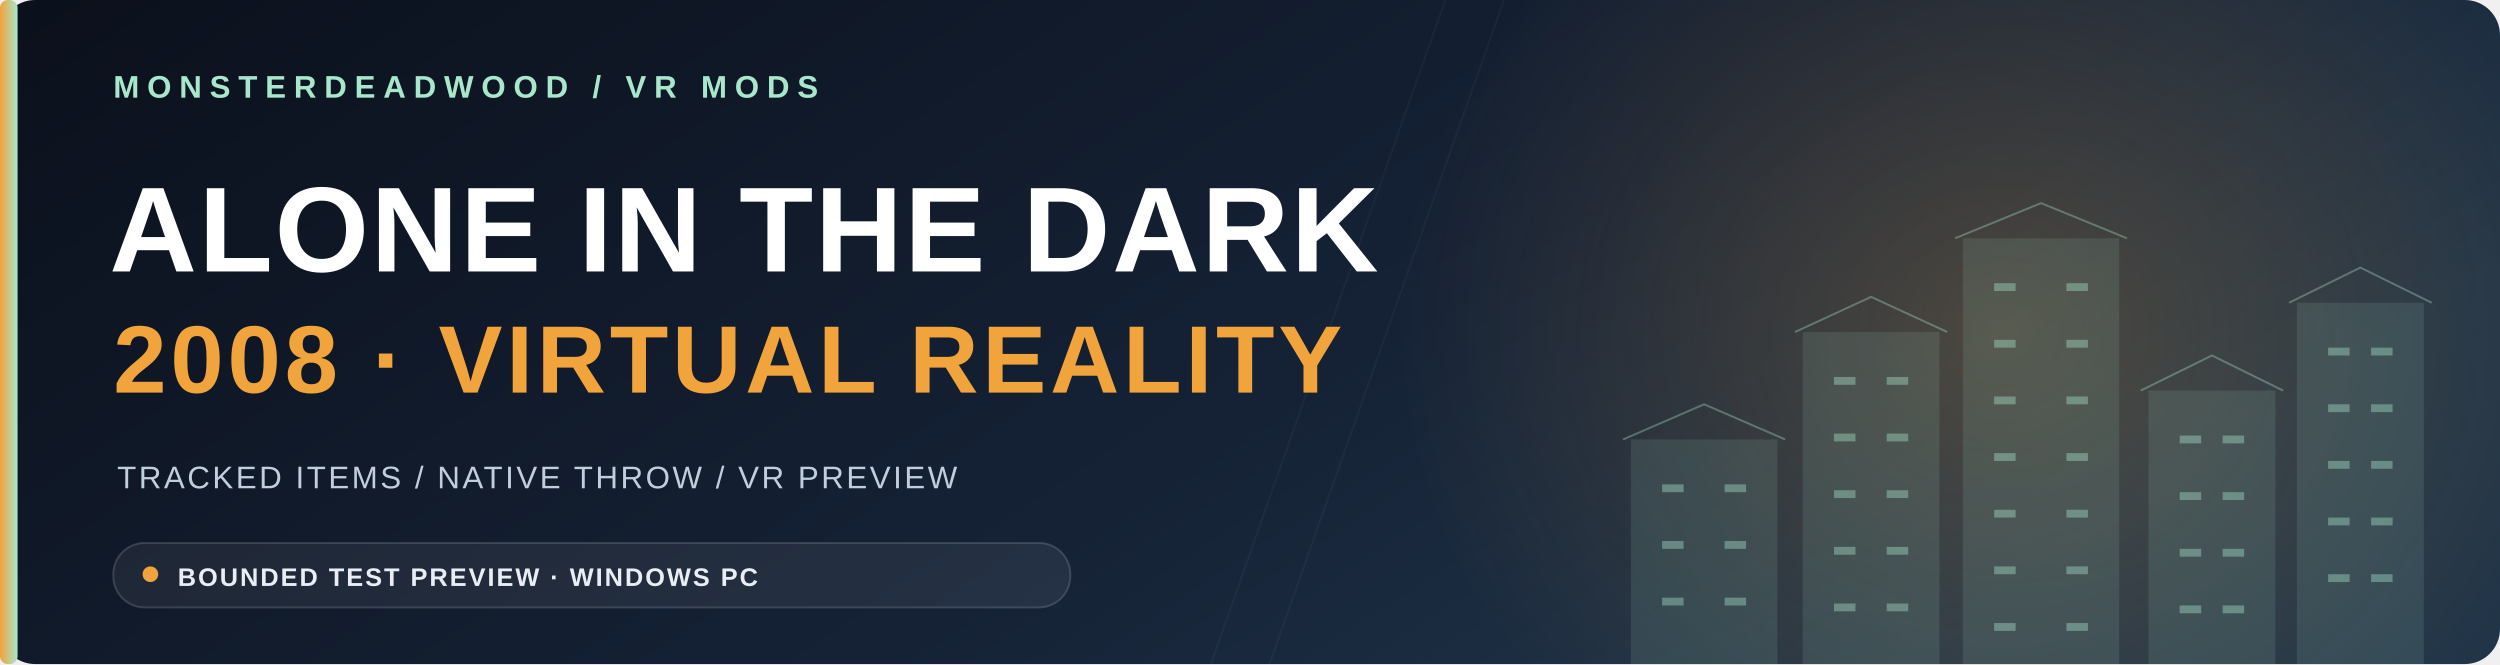
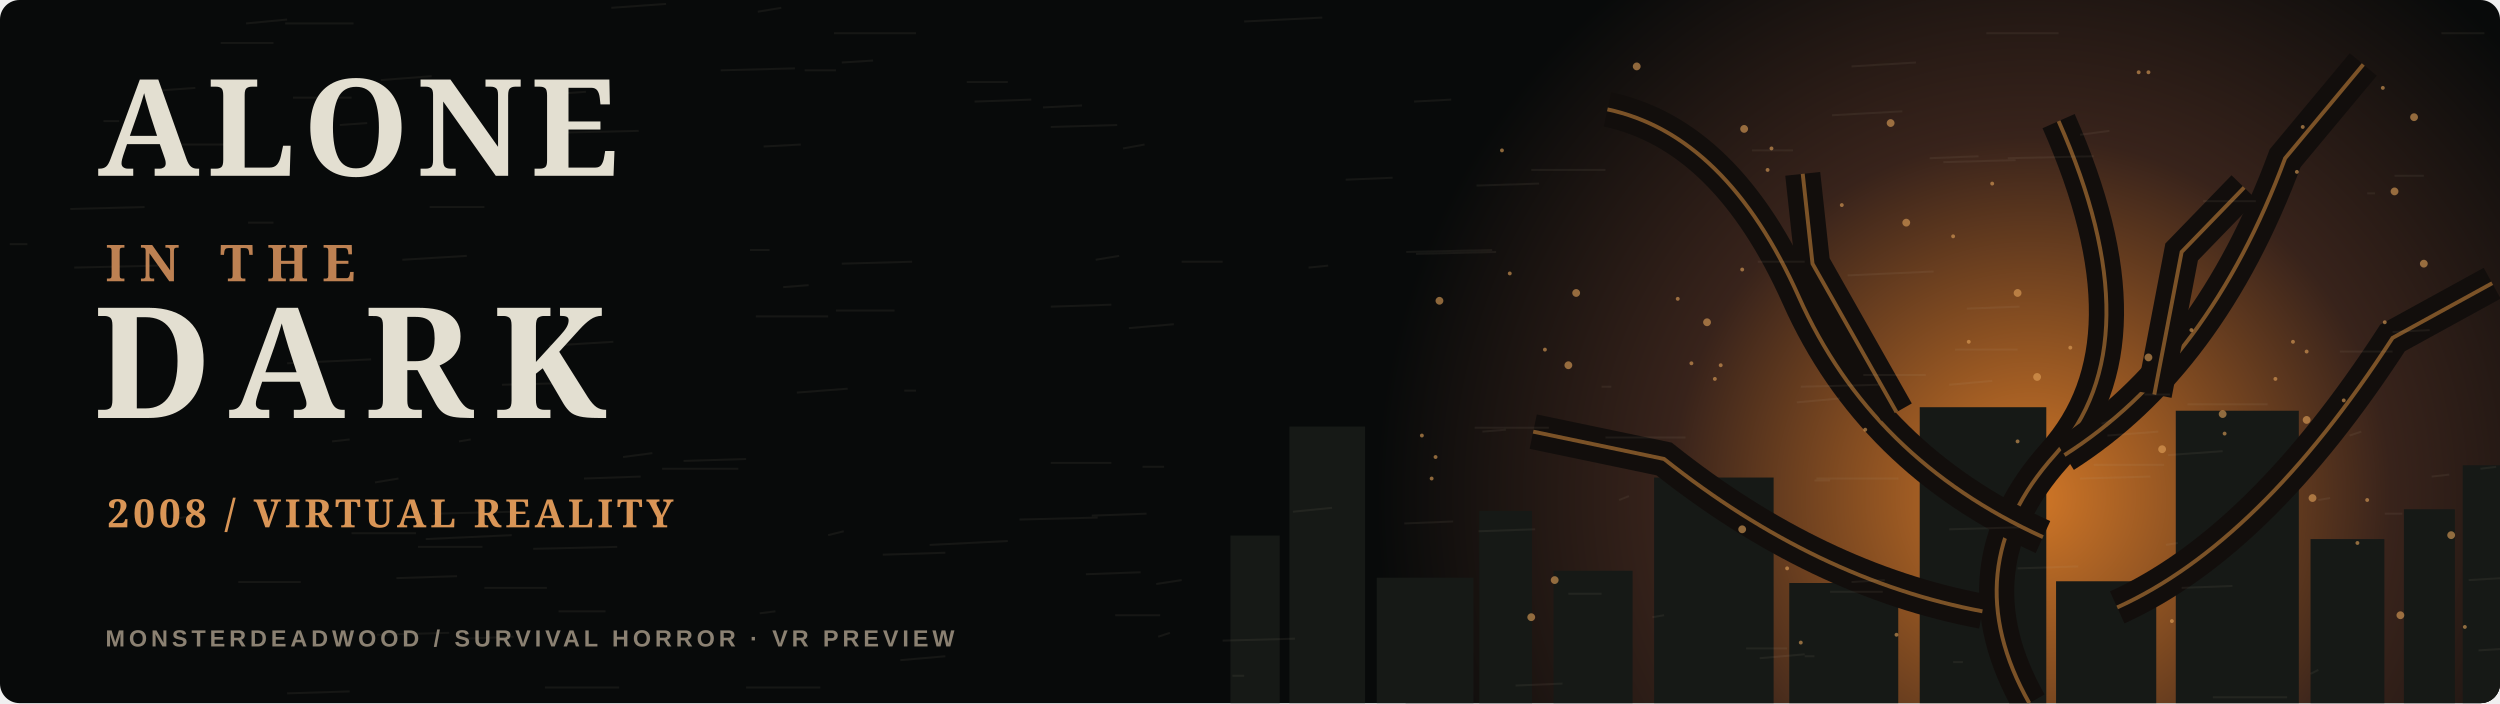
- <svg xmlns="http://www.w3.org/2000/svg" width="1280" height="340" viewBox="0 0 1280 340" role="img" aria-labelledby="title desc">
+ <svg xmlns="http://www.w3.org/2000/svg" width="1280" height="360" viewBox="0 0 1280 360" role="img" aria-labelledby="title desc">
  <defs>
-     <linearGradient id="bg" x2="1" y2=".4">
-       <stop stop-color="#0b101b" />
-       <stop offset=".65" stop-color="#152236" />
-       <stop offset="1" stop-color="#203448" />
-     </linearGradient>
-     <linearGradient id="line">
-       <stop stop-color="#f1a33c" />
-       <stop offset="1" stop-color="#a9e7cc" />
-     </linearGradient>
-     <radialGradient id="glow">
-       <stop stop-color="#f1a33c" stop-opacity=".23" />
-       <stop offset="1" stop-color="#f1a33c" stop-opacity="0" />
+     <radialGradient id="fire">
+       <stop stop-color="#d17727" />
+       <stop offset=".55" stop-color="#38231b" />
+       <stop offset="1" stop-color="#080a0a" />
    </radialGradient>
+     <clipPath id="frame">
+       <rect width="1280" height="360" rx="10" />
+     </clipPath>
  </defs>
-   <rect width="1280" height="340" rx="18" fill="url(#bg)" />
-   <ellipse cx="1025" cy="170" rx="310" ry="280" fill="url(#glow)" />
-   <path d="M740 0 L620 340 M770 0 L650 340" stroke="white" opacity=".035" stroke-width="1" />
-   <rect x="835" y="225" width="75" height="115" fill="#a9e7cc" opacity=".12" />
-   <path d="M831 225 L872.5 207 L914 225" fill="none" stroke="#a9e7cc" opacity=".35" />
-   <path d="M851 250 H862 M883 250 H894" stroke="#a9e7cc" stroke-width="4" opacity=".4" />
-   <path d="M851 279 H862 M883 279 H894" stroke="#a9e7cc" stroke-width="4" opacity=".4" />
-   <path d="M851 308 H862 M883 308 H894" stroke="#a9e7cc" stroke-width="4" opacity=".4" />
-   <rect x="923" y="170" width="70" height="170" fill="#a9e7cc" opacity=".12" />
-   <path d="M919 170 L958.0 152 L997 170" fill="none" stroke="#a9e7cc" opacity=".35" />
-   <path d="M939 195 H950 M966 195 H977" stroke="#a9e7cc" stroke-width="4" opacity=".4" />
-   <path d="M939 224 H950 M966 224 H977" stroke="#a9e7cc" stroke-width="4" opacity=".4" />
-   <path d="M939 253 H950 M966 253 H977" stroke="#a9e7cc" stroke-width="4" opacity=".4" />
-   <path d="M939 282 H950 M966 282 H977" stroke="#a9e7cc" stroke-width="4" opacity=".4" />
-   <path d="M939 311 H950 M966 311 H977" stroke="#a9e7cc" stroke-width="4" opacity=".4" />
-   <rect x="1005" y="122" width="80" height="218" fill="#a9e7cc" opacity=".12" />
-   <path d="M1001 122 L1045.0 104 L1089 122" fill="none" stroke="#a9e7cc" opacity=".35" />
-   <path d="M1021 147 H1032 M1058 147 H1069" stroke="#a9e7cc" stroke-width="4" opacity=".4" />
-   <path d="M1021 176 H1032 M1058 176 H1069" stroke="#a9e7cc" stroke-width="4" opacity=".4" />
-   <path d="M1021 205 H1032 M1058 205 H1069" stroke="#a9e7cc" stroke-width="4" opacity=".4" />
-   <path d="M1021 234 H1032 M1058 234 H1069" stroke="#a9e7cc" stroke-width="4" opacity=".4" />
-   <path d="M1021 263 H1032 M1058 263 H1069" stroke="#a9e7cc" stroke-width="4" opacity=".4" />
-   <path d="M1021 292 H1032 M1058 292 H1069" stroke="#a9e7cc" stroke-width="4" opacity=".4" />
-   <path d="M1021 321 H1032 M1058 321 H1069" stroke="#a9e7cc" stroke-width="4" opacity=".4" />
-   <rect x="1100" y="200" width="65" height="140" fill="#a9e7cc" opacity=".12" />
-   <path d="M1096 200 L1132.5 182 L1169 200" fill="none" stroke="#a9e7cc" opacity=".35" />
-   <path d="M1116 225 H1127 M1138 225 H1149" stroke="#a9e7cc" stroke-width="4" opacity=".4" />
-   <path d="M1116 254 H1127 M1138 254 H1149" stroke="#a9e7cc" stroke-width="4" opacity=".4" />
-   <path d="M1116 283 H1127 M1138 283 H1149" stroke="#a9e7cc" stroke-width="4" opacity=".4" />
-   <path d="M1116 312 H1127 M1138 312 H1149" stroke="#a9e7cc" stroke-width="4" opacity=".4" />
-   <rect x="1176" y="155" width="65" height="185" fill="#a9e7cc" opacity=".12" />
-   <path d="M1172 155 L1208.5 137 L1245 155" fill="none" stroke="#a9e7cc" opacity=".35" />
-   <path d="M1192 180 H1203 M1214 180 H1225" stroke="#a9e7cc" stroke-width="4" opacity=".4" />
-   <path d="M1192 209 H1203 M1214 209 H1225" stroke="#a9e7cc" stroke-width="4" opacity=".4" />
-   <path d="M1192 238 H1203 M1214 238 H1225" stroke="#a9e7cc" stroke-width="4" opacity=".4" />
-   <path d="M1192 267 H1203 M1214 267 H1225" stroke="#a9e7cc" stroke-width="4" opacity=".4" />
-   <path d="M1192 296 H1203 M1214 296 H1225" stroke="#a9e7cc" stroke-width="4" opacity=".4" />
-   <rect x="0" y="0" width="9" height="340" rx="4" fill="url(#line)" />
-   <g font-family="Arial,Helvetica,sans-serif">
-     <text x="58" y="50" fill="#a9e7cc" font-size="16" font-weight="700" letter-spacing="4">MONSTERDEADWOOD / VR MODS</text>
-     <text x="56" y="139" fill="#fff" font-size="62" font-weight="800" letter-spacing="1">ALONE IN THE DARK</text>
-     <text x="58" y="201" fill="#f1a33c" font-size="49" font-weight="700" letter-spacing="2">2008 · VIRTUAL REALITY</text>
-     <text x="60" y="250" fill="#c0cedd" font-size="16" letter-spacing="1.3">TRACKED ITEMS / NATIVE THROW / VR PREVIEW</text>
-     <rect x="58" y="278" width="490" height="33" rx="16" fill="#fff" fill-opacity=".065" stroke="#fff" stroke-opacity=".15" />
-     <circle cx="77" cy="294" r="4" fill="#f1a33c" />
-     <text x="91" y="300" fill="#e9eef5" font-size="13" font-weight="700" letter-spacing="1">BOUNDED TEST PREVIEW · WINDOWS PC</text>
+   <g clip-path="url(#frame)">
+     <rect x="0" y="0" width="1280" height="360" fill="#080a0a" />
+     <circle cx="1040" cy="255" r="337" fill="url(#fire)" stroke="none" stroke-width="1" />
+     <rect x="630" y="274.2" width="25.2" height="85.8" fill="#161916" />
+     <rect x="660.2" y="218.4" width="38.7" height="141.6" fill="#161916" />
+     <rect x="704.9" y="295.8" width="49.5" height="64.2" fill="#161916" />
+     <rect x="757.4" y="261.6" width="27.0" height="98.4" fill="#161916" />
+     <rect x="795.4" y="292.2" width="40.5" height="67.8" fill="#161916" />
+     <rect x="846.9" y="244.5" width="61.2" height="115.5" fill="#161916" />
+     <rect x="916.1" y="298.5" width="55.8" height="61.5" fill="#161916" />
+     <rect x="982.9" y="208.5" width="64.8" height="151.5" fill="#161916" />
+     <rect x="1052.7" y="297.6" width="51.3" height="62.4" fill="#161916" />
+     <rect x="1114.0" y="210.3" width="63.0" height="149.7" fill="#161916" />
+     <rect x="1183.0" y="276.0" width="37.8" height="84.0" fill="#161916" />
+     <rect x="1230.8" y="260.7" width="26.1" height="99.3" fill="#161916" />
+     <rect x="1260.9" y="238.2" width="23.4" height="121.8" fill="#161916" />
+     <path d="M1039 360 Q1000 291 1052 233 T1054 62" fill="none" stroke="#120e0c" stroke-width="18" />
+     <path d="M1039 360 Q1000 291 1052 233 T1054 62" fill="none" stroke="#d28b3e" stroke-width="2" opacity=".55" />
+     <path d="M1046 275 Q958 235 921 152 T823 56" fill="none" stroke="#120e0c" stroke-width="18" />
+     <path d="M1046 275 Q958 235 921 152 T823 56" fill="none" stroke="#d28b3e" stroke-width="2" opacity=".55" />
+     <path d="M1057 233 Q1131 186 1170 81 L1210 33" fill="none" stroke="#120e0c" stroke-width="18" />
+     <path d="M1057 233 Q1131 186 1170 81 L1210 33" fill="none" stroke="#d28b3e" stroke-width="2" opacity=".55" />
+     <path d="M1015 313 Q930 297 852 235 L785 221" fill="none" stroke="#120e0c" stroke-width="18" />
+     <path d="M1015 313 Q930 297 852 235 L785 221" fill="none" stroke="#d28b3e" stroke-width="2" opacity=".55" />
+     <path d="M1084 311 Q1157 278 1225 173 L1276 145" fill="none" stroke="#120e0c" stroke-width="18" />
+     <path d="M1084 311 Q1157 278 1225 173 L1276 145" fill="none" stroke="#d28b3e" stroke-width="2" opacity=".55" />
+     <path d="M971 211 L928 135 923 89" fill="none" stroke="#120e0c" stroke-width="18" />
+     <path d="M971 211 L928 135 923 89" fill="none" stroke="#d28b3e" stroke-width="2" opacity=".55" />
+     <path d="M1103 202 L1117 129 1149 96" fill="none" stroke="#120e0c" stroke-width="18" />
+     <path d="M1103 202 L1117 129 1149 96" fill="none" stroke="#d28b3e" stroke-width="2" opacity=".55" />
+     <circle cx="1112" cy="318" r="1" fill="#e2a35a" stroke="none" stroke-width="1" opacity=".6" />
+     <circle cx="943" cy="105" r="1" fill="#e2a35a" stroke="none" stroke-width="1" opacity=".6" />
+     <circle cx="893" cy="66" r="2" fill="#e2a35a" stroke="none" stroke-width="1" opacity=".6" />
+     <circle cx="874" cy="165" r="2" fill="#e2a35a" stroke="none" stroke-width="1" opacity=".6" />
+     <circle cx="733" cy="245" r="1" fill="#e2a35a" stroke="none" stroke-width="1" opacity=".6" />
+     <circle cx="838" cy="34" r="2" fill="#e2a35a" stroke="none" stroke-width="1" opacity=".6" />
+     <circle cx="892" cy="271" r="2" fill="#e2a35a" stroke="none" stroke-width="1" opacity=".6" />
+     <circle cx="1174" cy="175" r="1" fill="#e2a35a" stroke="none" stroke-width="1" opacity=".6" />
+     <circle cx="807" cy="150" r="2" fill="#e2a35a" stroke="none" stroke-width="1" opacity=".6" />
+     <circle cx="881" cy="187" r="1" fill="#e2a35a" stroke="none" stroke-width="1" opacity=".6" />
+     <circle cx="796" cy="297" r="2" fill="#e2a35a" stroke="none" stroke-width="1" opacity=".6" />
+     <circle cx="1095" cy="37" r="1" fill="#e2a35a" stroke="none" stroke-width="1" opacity=".6" />
+     <circle cx="1043" cy="193" r="2" fill="#e2a35a" stroke="none" stroke-width="1" opacity=".6" />
+     <circle cx="791" cy="179" r="1" fill="#e2a35a" stroke="none" stroke-width="1" opacity=".6" />
+     <circle cx="971" cy="325" r="1" fill="#e2a35a" stroke="none" stroke-width="1" opacity=".6" />
+     <circle cx="1221" cy="165" r="1" fill="#e2a35a" stroke="none" stroke-width="1" opacity=".6" />
+     <circle cx="1000" cy="121" r="1" fill="#e2a35a" stroke="none" stroke-width="1" opacity=".6" />
+     <circle cx="1226" cy="98" r="2" fill="#e2a35a" stroke="none" stroke-width="1" opacity=".6" />
+     <circle cx="866" cy="186" r="1" fill="#e2a35a" stroke="none" stroke-width="1" opacity=".6" />
+     <circle cx="922" cy="329" r="1" fill="#e2a35a" stroke="none" stroke-width="1" opacity=".6" />
+     <circle cx="1207" cy="278" r="1" fill="#e2a35a" stroke="none" stroke-width="1" opacity=".6" />
+     <circle cx="1241" cy="135" r="2" fill="#e2a35a" stroke="none" stroke-width="1" opacity=".6" />
+     <circle cx="968" cy="63" r="2" fill="#e2a35a" stroke="none" stroke-width="1" opacity=".6" />
+     <circle cx="859" cy="153" r="1" fill="#e2a35a" stroke="none" stroke-width="1" opacity=".6" />
+     <circle cx="955" cy="220" r="1" fill="#e2a35a" stroke="none" stroke-width="1" opacity=".6" />
+     <circle cx="1033" cy="226" r="1" fill="#e2a35a" stroke="none" stroke-width="1" opacity=".6" />
+     <circle cx="1200" cy="205" r="1" fill="#e2a35a" stroke="none" stroke-width="1" opacity=".6" />
+     <circle cx="976" cy="114" r="2" fill="#e2a35a" stroke="none" stroke-width="1" opacity=".6" />
+     <circle cx="1165" cy="194" r="1" fill="#e2a35a" stroke="none" stroke-width="1" opacity=".6" />
+     <circle cx="1100" cy="37" r="1" fill="#e2a35a" stroke="none" stroke-width="1" opacity=".6" />
+     <circle cx="1181" cy="180" r="1" fill="#e2a35a" stroke="none" stroke-width="1" opacity=".6" />
+     <circle cx="1179" cy="65" r="1" fill="#e2a35a" stroke="none" stroke-width="1" opacity=".6" />
+     <circle cx="803" cy="187" r="2" fill="#e2a35a" stroke="none" stroke-width="1" opacity=".6" />
+     <circle cx="1138" cy="212" r="2" fill="#e2a35a" stroke="none" stroke-width="1" opacity=".6" />
+     <circle cx="1229" cy="315" r="2" fill="#e2a35a" stroke="none" stroke-width="1" opacity=".6" />
+     <circle cx="1139" cy="222" r="1" fill="#e2a35a" stroke="none" stroke-width="1" opacity=".6" />
+     <circle cx="1008" cy="175" r="1" fill="#e2a35a" stroke="none" stroke-width="1" opacity=".6" />
+     <circle cx="1020" cy="94" r="1" fill="#e2a35a" stroke="none" stroke-width="1" opacity=".6" />
+     <circle cx="784" cy="316" r="2" fill="#e2a35a" stroke="none" stroke-width="1" opacity=".6" />
+     <circle cx="737" cy="154" r="2" fill="#e2a35a" stroke="none" stroke-width="1" opacity=".6" />
+     <circle cx="735" cy="234" r="1" fill="#e2a35a" stroke="none" stroke-width="1" opacity=".6" />
+     <circle cx="1122" cy="169" r="1" fill="#e2a35a" stroke="none" stroke-width="1" opacity=".6" />
+     <circle cx="1181" cy="215" r="2" fill="#e2a35a" stroke="none" stroke-width="1" opacity=".6" />
+     <circle cx="1100" cy="183" r="2" fill="#e2a35a" stroke="none" stroke-width="1" opacity=".6" />
+     <circle cx="728" cy="223" r="1" fill="#e2a35a" stroke="none" stroke-width="1" opacity=".6" />
+     <circle cx="1212" cy="256" r="1" fill="#e2a35a" stroke="none" stroke-width="1" opacity=".6" />
+     <circle cx="892" cy="138" r="1" fill="#e2a35a" stroke="none" stroke-width="1" opacity=".6" />
+     <circle cx="1262" cy="321" r="1" fill="#e2a35a" stroke="none" stroke-width="1" opacity=".6" />
+     <circle cx="1176" cy="88" r="1" fill="#e2a35a" stroke="none" stroke-width="1" opacity=".6" />
+     <circle cx="769" cy="77" r="1" fill="#e2a35a" stroke="none" stroke-width="1" opacity=".6" />
+     <circle cx="773" cy="140" r="1" fill="#e2a35a" stroke="none" stroke-width="1" opacity=".6" />
+     <circle cx="1220" cy="45" r="1" fill="#e2a35a" stroke="none" stroke-width="1" opacity=".6" />
+     <circle cx="1060" cy="178" r="1" fill="#e2a35a" stroke="none" stroke-width="1" opacity=".6" />
+     <circle cx="907" cy="76" r="1" fill="#e2a35a" stroke="none" stroke-width="1" opacity=".6" />
+     <circle cx="1236" cy="60" r="2" fill="#e2a35a" stroke="none" stroke-width="1" opacity=".6" />
+     <circle cx="1255" cy="274" r="2" fill="#e2a35a" stroke="none" stroke-width="1" opacity=".6" />
+     <circle cx="1033" cy="150" r="2" fill="#e2a35a" stroke="none" stroke-width="1" opacity=".6" />
+     <circle cx="1184" cy="255" r="2" fill="#e2a35a" stroke="none" stroke-width="1" opacity=".6" />
+     <circle cx="1107" cy="230" r="2" fill="#e2a35a" stroke="none" stroke-width="1" opacity=".6" />
+     <circle cx="878" cy="194" r="1" fill="#e2a35a" stroke="none" stroke-width="1" opacity=".6" />
+     <circle cx="915" cy="291" r="1" fill="#e2a35a" stroke="none" stroke-width="1" opacity=".6" />
+     <circle cx="905" cy="87" r="1" fill="#e2a35a" stroke="none" stroke-width="1" opacity=".6" />
+     <path d="M88 266 l11 -2" fill="none" stroke="#c0b398" stroke-width="1" opacity="0.08" />
+     <path d="M408 201 l26 -2" fill="none" stroke="#c0b398" stroke-width="1" opacity="0.08" />
+     <path d="M592 299 l13 -2" fill="none" stroke="#c0b398" stroke-width="1" opacity="0.08" />
+     <path d="M534 55 l20 -1" fill="none" stroke="#c0b398" stroke-width="1" opacity="0.08" />
+     <path d="M670 137 l10 -1" fill="none" stroke="#c0b398" stroke-width="1" opacity="0.08" />
+     <path d="M637 11 l40 -2" fill="none" stroke="#c0b398" stroke-width="1" opacity="0.08" />
+     <path d="M412 36 l16 0" fill="none" stroke="#c0b398" stroke-width="1" opacity="0.08" />
+     <path d="M1110 233 l28 -2" fill="none" stroke="#c0b398" stroke-width="1" opacity="0.08" />
+     <path d="M150 50 l30 0" fill="none" stroke="#c0b398" stroke-width="1" opacity="0.08" />
+     <path d="M203 296 l31 -1" fill="none" stroke="#c0b398" stroke-width="1" opacity="0.08" />
+     <path d="M901 337 l23 -2" fill="none" stroke="#c0b398" stroke-width="1" opacity="0.08" />
+     <path d="M1028 81 l44 -1" fill="none" stroke="#c0b398" stroke-width="1" opacity="0.08" />
+     <path d="M476 279 l40 -2" fill="none" stroke="#c0b398" stroke-width="1" opacity="0.08" />
+     <path d="M220 106 l28 0" fill="none" stroke="#c0b398" stroke-width="1" opacity="0.08" />
+     <path d="M283 68 l44 -1" fill="none" stroke="#c0b398" stroke-width="1" opacity="0.08" />
+     <path d="M214 280 l33 0" fill="none" stroke="#c0b398" stroke-width="1" opacity="0.08" />
+     <path d="M930 245 l42 0" fill="none" stroke="#c0b398" stroke-width="1" opacity="0.08" />
+     <path d="M1065 245 l36 -1" fill="none" stroke="#c0b398" stroke-width="1" opacity="0.08" />
+     <path d="M755 219 l38 0" fill="none" stroke="#c0b398" stroke-width="1" opacity="0.08" />
+     <path d="M5 125 l9 0" fill="none" stroke="#c0b398" stroke-width="1" opacity="0.08" />
+     <path d="M954 192 l32 0" fill="none" stroke="#c0b398" stroke-width="1" opacity="0.08" />
+     <path d="M538 65 l34 -1" fill="none" stroke="#c0b398" stroke-width="1" opacity="0.08" />
+     <path d="M920 206 l22 -2" fill="none" stroke="#c0b398" stroke-width="1" opacity="0.08" />
+     <path d="M350 236 l32 -1" fill="none" stroke="#c0b398" stroke-width="1" opacity="0.08" />
+     <path d="M631 346 l6 0" fill="none" stroke="#c0b398" stroke-width="1" opacity="0.08" />
+     <path d="M428 159 l30 0" fill="none" stroke="#c0b398" stroke-width="1" opacity="0.08" />
+     <path d="M948 34 l33 -2" fill="none" stroke="#c0b398" stroke-width="1" opacity="0.08" />
+     <path d="M924 336 l5 0" fill="none" stroke="#c0b398" stroke-width="1" opacity="0.08" />
+     <path d="M894 332 l21 0" fill="none" stroke="#c0b398" stroke-width="1" opacity="0.08" />
+     <path d="M174 64 l14 -1" fill="none" stroke="#c0b398" stroke-width="1" opacity="0.08" />
+     <path d="M585 239 l11 0" fill="none" stroke="#c0b398" stroke-width="1" opacity="0.08" />
+     <path d="M1270 240 l8 -1" fill="none" stroke="#c0b398" stroke-width="1" opacity="0.08" />
+     <path d="M313 4 l28 -2" fill="none" stroke="#c0b398" stroke-width="1" opacity="0.08" />
+     <path d="M593 326 l6 -2" fill="none" stroke="#c0b398" stroke-width="1" opacity="0.08" />
+     <path d="M1117 301 l26 -1" fill="none" stroke="#c0b398" stroke-width="1" opacity="0.08" />
+     <path d="M431 135 l36 -1" fill="none" stroke="#c0b398" stroke-width="1" opacity="0.08" />
+     <path d="M126 12 l21 -2" fill="none" stroke="#c0b398" stroke-width="1" opacity="0.08" />
+     <path d="M431 32 l16 -1" fill="none" stroke="#c0b398" stroke-width="1" opacity="0.08" />
+     <path d="M1072 238 l36 0" fill="none" stroke="#c0b398" stroke-width="1" opacity="0.08" />
+     <path d="M662 262 l20 -2" fill="none" stroke="#c0b398" stroke-width="1" opacity="0.08" />
+     <path d="M626 328 l37 -1" fill="none" stroke="#c0b398" stroke-width="1" opacity="0.08" />
+     <path d="M1033 291 l31 -1" fill="none" stroke="#c0b398" stroke-width="1" opacity="0.08" />
+     <path d="M127 114 l13 0" fill="none" stroke="#c0b398" stroke-width="1" opacity="0.08" />
+     <path d="M938 59 l36 -2" fill="none" stroke="#c0b398" stroke-width="1" opacity="0.08" />
+     <path d="M206 133 l33 -2" fill="none" stroke="#c0b398" stroke-width="1" opacity="0.08" />
+     <path d="M776 351 l24 -1" fill="none" stroke="#c0b398" stroke-width="1" opacity="0.08" />
+     <path d="M756 95 l32 -1" fill="none" stroke="#c0b398" stroke-width="1" opacity="0.08" />
+     <path d="M193 325 l37 -1" fill="none" stroke="#c0b398" stroke-width="1" opacity="0.08" />
+     <path d="M846 316 l6 -1" fill="none" stroke="#c0b398" stroke-width="1" opacity="0.08" />
+     <path d="M191 162 l31 -1" fill="none" stroke="#c0b398" stroke-width="1" opacity="0.08" />
+     <path d="M937 303 l27 0" fill="none" stroke="#c0b398" stroke-width="1" opacity="0.08" />
+     <path d="M605 134 l21 0" fill="none" stroke="#c0b398" stroke-width="1" opacity="0.08" />
+     <path d="M463 200 l6 0" fill="none" stroke="#c0b398" stroke-width="1" opacity="0.08" />
+     <path d="M339 240 l39 0" fill="none" stroke="#c0b398" stroke-width="1" opacity="0.08" />
+     <path d="M1221 263 l9 0" fill="none" stroke="#c0b398" stroke-width="1" opacity="0.08" />
+     <path d="M1203 223 l6 -2" fill="none" stroke="#c0b398" stroke-width="1" opacity="0.08" />
+     <path d="M286 313 l24 0" fill="none" stroke="#c0b398" stroke-width="1" opacity="0.08" />
+     <path d="M1109 279 l6 -1" fill="none" stroke="#c0b398" stroke-width="1" opacity="0.08" />
+     <path d="M391 75 l19 -1" fill="none" stroke="#c0b398" stroke-width="1" opacity="0.08" />
+     <path d="M248 301 l32 0" fill="none" stroke="#c0b398" stroke-width="1" opacity="0.08" />
+     <path d="M147 355 l32 -1" fill="none" stroke="#c0b398" stroke-width="1" opacity="0.08" />
+     <path d="M1120 207 l41 0" fill="none" stroke="#c0b398" stroke-width="1" opacity="0.08" />
+     <path d="M724 52 l19 -1" fill="none" stroke="#c0b398" stroke-width="1" opacity="0.08" />
+     <path d="M281 177 l33 -2" fill="none" stroke="#c0b398" stroke-width="1" opacity="0.08" />
+     <path d="M452 284 l32 -1" fill="none" stroke="#c0b398" stroke-width="1" opacity="0.08" />
+     <path d="M122 298 l32 0" fill="none" stroke="#c0b398" stroke-width="1" opacity="0.08" />
+     <path d="M389 314 l8 -1" fill="none" stroke="#c0b398" stroke-width="1" opacity="0.08" />
+     <path d="M257 197 l37 -1" fill="none" stroke="#c0b398" stroke-width="1" opacity="0.08" />
+     <path d="M1001 179 l32 0" fill="none" stroke="#c0b398" stroke-width="1" opacity="0.08" />
+     <path d="M1076 217 l5 -2" fill="none" stroke="#c0b398" stroke-width="1" opacity="0.08" />
+     <path d="M461 338 l23 -2" fill="none" stroke="#c0b398" stroke-width="1" opacity="0.08" />
+     <path d="M499 52 l29 -1" fill="none" stroke="#c0b398" stroke-width="1" opacity="0.08" />
+     <path d="M279 352 l38 0" fill="none" stroke="#c0b398" stroke-width="1" opacity="0.08" />
+     <path d="M319 234 l15 -2" fill="none" stroke="#c0b398" stroke-width="1" opacity="0.08" />
+     <path d="M1245 244 l9 -1" fill="none" stroke="#c0b398" stroke-width="1" opacity="0.08" />
+     <path d="M822 224 l41 0" fill="none" stroke="#c0b398" stroke-width="1" opacity="0.08" />
+     <path d="M1183 345 l4 -2" fill="none" stroke="#c0b398" stroke-width="1" opacity="0.08" />
+     <path d="M495 42 l21 0" fill="none" stroke="#c0b398" stroke-width="1" opacity="0.08" />
+     <path d="M995 83 l37 -1" fill="none" stroke="#c0b398" stroke-width="1" opacity="0.08" />
+     <path d="M538 237 l31 0" fill="none" stroke="#c0b398" stroke-width="1" opacity="0.08" />
+     <path d="M285 48 l15 -1" fill="none" stroke="#c0b398" stroke-width="1" opacity="0.08" />
+     <path d="M38 137 l43 -1" fill="none" stroke="#c0b398" stroke-width="1" opacity="0.08" />
+     <path d="M1225 170 l19 -1" fill="none" stroke="#c0b398" stroke-width="1" opacity="0.08" />
+     <path d="M369 36 l38 -1" fill="none" stroke="#c0b398" stroke-width="1" opacity="0.08" />
+     <path d="M53 62 l8 0" fill="none" stroke="#c0b398" stroke-width="1" opacity="0.08" />
+     <path d="M180 273 l33 0" fill="none" stroke="#c0b398" stroke-width="1" opacity="0.08" />
+     <path d="M72 47 l28 -2" fill="none" stroke="#c0b398" stroke-width="1" opacity="0.08" />
+     <path d="M1007 158 l27 -1" fill="none" stroke="#c0b398" stroke-width="1" opacity="0.08" />
+     <path d="M575 76 l11 -2" fill="none" stroke="#c0b398" stroke-width="1" opacity="0.08" />
+     <path d="M113 22 l27 0" fill="none" stroke="#c0b398" stroke-width="1" opacity="0.08" />
+     <path d="M238 327 l25 -1" fill="none" stroke="#c0b398" stroke-width="1" opacity="0.08" />
+     <path d="M720 129 l44 -1" fill="none" stroke="#c0b398" stroke-width="1" opacity="0.08" />
+     <path d="M218 276 l44 -2" fill="none" stroke="#c0b398" stroke-width="1" opacity="0.08" />
+     <path d="M427 17 l42 0" fill="none" stroke="#c0b398" stroke-width="1" opacity="0.08" />
+     <path d="M556 294 l28 -1" fill="none" stroke="#c0b398" stroke-width="1" opacity="0.08" />
+     <path d="M36 107 l38 -1" fill="none" stroke="#c0b398" stroke-width="1" opacity="0.08" />
+     <path d="M146 12 l35 0" fill="none" stroke="#c0b398" stroke-width="1" opacity="0.08" />
+     <path d="M1226 90 l15 0" fill="none" stroke="#c0b398" stroke-width="1" opacity="0.08" />
+     <path d="M784 87 l38 0" fill="none" stroke="#c0b398" stroke-width="1" opacity="0.08" />
+     <path d="M384 128 l10 0" fill="none" stroke="#c0b398" stroke-width="1" opacity="0.08" />
+     <path d="M998 271 l36 -1" fill="none" stroke="#c0b398" stroke-width="1" opacity="0.08" />
+     <path d="M424 274 l8 -2" fill="none" stroke="#c0b398" stroke-width="1" opacity="0.08" />
+     <path d="M1079 223 l26 -2" fill="none" stroke="#c0b398" stroke-width="1" opacity="0.08" />
+     <path d="M387 162 l37 0" fill="none" stroke="#c0b398" stroke-width="1" opacity="0.08" />
+     <path d="M1212 99 l4 0" fill="none" stroke="#c0b398" stroke-width="1" opacity="0.08" />
+     <path d="M538 157 l31 -1" fill="none" stroke="#c0b398" stroke-width="1" opacity="0.08" />
+     <path d="M382 352 l38 0" fill="none" stroke="#c0b398" stroke-width="1" opacity="0.08" />
+     <path d="M829 256 l5 -2" fill="none" stroke="#c0b398" stroke-width="1" opacity="0.08" />
+     <path d="M1269 333 l32 -2" fill="none" stroke="#c0b398" stroke-width="1" opacity="0.08" />
+     <path d="M522 266 l40 -1" fill="none" stroke="#c0b398" stroke-width="1" opacity="0.08" />
+     <path d="M922 198 l40 -1" fill="none" stroke="#c0b398" stroke-width="1" opacity="0.08" />
+     <path d="M192 247 l12 -2" fill="none" stroke="#c0b398" stroke-width="1" opacity="0.08" />
+     <path d="M1098 202 l13 0" fill="none" stroke="#c0b398" stroke-width="1" opacity="0.08" />
+     <path d="M803 304 l17 0" fill="none" stroke="#c0b398" stroke-width="1" opacity="0.08" />
+     <path d="M195 41 l26 -2" fill="none" stroke="#c0b398" stroke-width="1" opacity="0.08" />
+     <path d="M299 245 l29 -1" fill="none" stroke="#c0b398" stroke-width="1" opacity="0.08" />
+     <path d="M222 263 l41 -1" fill="none" stroke="#c0b398" stroke-width="1" opacity="0.08" />
+     <path d="M86 74 l39 0" fill="none" stroke="#c0b398" stroke-width="1" opacity="0.08" />
+     <path d="M988 81 l25 -1" fill="none" stroke="#c0b398" stroke-width="1" opacity="0.08" />
+     <path d="M897 77 l21 0" fill="none" stroke="#c0b398" stroke-width="1" opacity="0.08" />
+     <path d="M578 168 l23 -2" fill="none" stroke="#c0b398" stroke-width="1" opacity="0.08" />
+     <path d="M998 197 l22 -2" fill="none" stroke="#c0b398" stroke-width="1" opacity="0.08" />
+     <path d="M820 198 l5 0" fill="none" stroke="#c0b398" stroke-width="1" opacity="0.08" />
+     <path d="M1128 103 l27 0" fill="none" stroke="#c0b398" stroke-width="1" opacity="0.08" />
+     <path d="M388 6 l12 -2" fill="none" stroke="#c0b398" stroke-width="1" opacity="0.08" />
+     <path d="M1250 17 l22 0" fill="none" stroke="#c0b398" stroke-width="1" opacity="0.08" />
+     <path d="M719 268 l25 -1" fill="none" stroke="#c0b398" stroke-width="1" opacity="0.08" />
+     <path d="M757 272 l29 -1" fill="none" stroke="#c0b398" stroke-width="1" opacity="0.08" />
+     <path d="M929 246 l8 0" fill="none" stroke="#c0b398" stroke-width="1" opacity="0.08" />
+     <path d="M1198 180 l27 0" fill="none" stroke="#c0b398" stroke-width="1" opacity="0.08" />
+     <path d="M401 147 l13 -1" fill="none" stroke="#c0b398" stroke-width="1" opacity="0.08" />
+     <path d="M559 264 l28 -1" fill="none" stroke="#c0b398" stroke-width="1" opacity="0.08" />
+     <path d="M689 92 l24 -1" fill="none" stroke="#c0b398" stroke-width="1" opacity="0.08" />
+     <path d="M1187 256 l6 -1" fill="none" stroke="#c0b398" stroke-width="1" opacity="0.08" />
+     <path d="M946 141 l44 -2" fill="none" stroke="#c0b398" stroke-width="1" opacity="0.08" />
+     <path d="M170 226 l9 -1" fill="none" stroke="#c0b398" stroke-width="1" opacity="0.08" />
+     <path d="M1017 17 l37 0" fill="none" stroke="#c0b398" stroke-width="1" opacity="0.08" />
+     <path d="M1264 297 l17 -1" fill="none" stroke="#c0b398" stroke-width="1" opacity="0.08" />
+     <path d="M273 281 l43 -1" fill="none" stroke="#c0b398" stroke-width="1" opacity="0.08" />
+     <path d="M900 134 l24 0" fill="none" stroke="#c0b398" stroke-width="1" opacity="0.08" />
+     <path d="M1133 357 l38 0" fill="none" stroke="#c0b398" stroke-width="1" opacity="0.08" />
+     <path d="M1000 339 l5 0" fill="none" stroke="#c0b398" stroke-width="1" opacity="0.08" />
+     <path d="M948 298 l17 -1" fill="none" stroke="#c0b398" stroke-width="1" opacity="0.08" />
+     <path d="M571 315 l23 0" fill="none" stroke="#c0b398" stroke-width="1" opacity="0.08" />
+     <path d="M759 221 l12 -1" fill="none" stroke="#c0b398" stroke-width="1" opacity="0.08" />
+     <path d="M1065 69 l15 -2" fill="none" stroke="#c0b398" stroke-width="1" opacity="0.08" />
+     <path d="M235 226 l6 -1" fill="none" stroke="#c0b398" stroke-width="1" opacity="0.08" />
+     <path d="M725 130 l41 -1" fill="none" stroke="#c0b398" stroke-width="1" opacity="0.08" />
+     <path d="M561 133 l12 -2" fill="none" stroke="#c0b398" stroke-width="1" opacity="0.08" />
+     <path d="M147 186 l43 -2" fill="none" stroke="#c0b398" stroke-width="1" opacity="0.08" />
+     <text x="50" y="90" fill="#e3dfd1" font-family="Georgia,serif" font-size="69" font-weight="700" letter-spacing="4">ALONE</text>
+     <text x="54" y="144" fill="#bd8152" font-family="Georgia,serif" font-size="26" font-weight="700" letter-spacing="7">IN THE</text>
+     <text x="48" y="214" fill="#e3dfd1" font-family="Georgia,serif" font-size="79" font-weight="700" letter-spacing="10">DARK</text>
+     <text x="55" y="270" fill="#d99556" font-family="Georgia,serif" font-size="20" font-weight="700" letter-spacing="2">2008  /  VIRTUAL REALITY</text>
+     <text x="54" y="331" fill="#8b8172" font-family="Arial,Helvetica,sans-serif" font-size="12" font-weight="700" letter-spacing="2">MONSTERDEADWOOD  /  SURVIVAL HORROR · VR PREVIEW</text>
  </g>
</svg>
